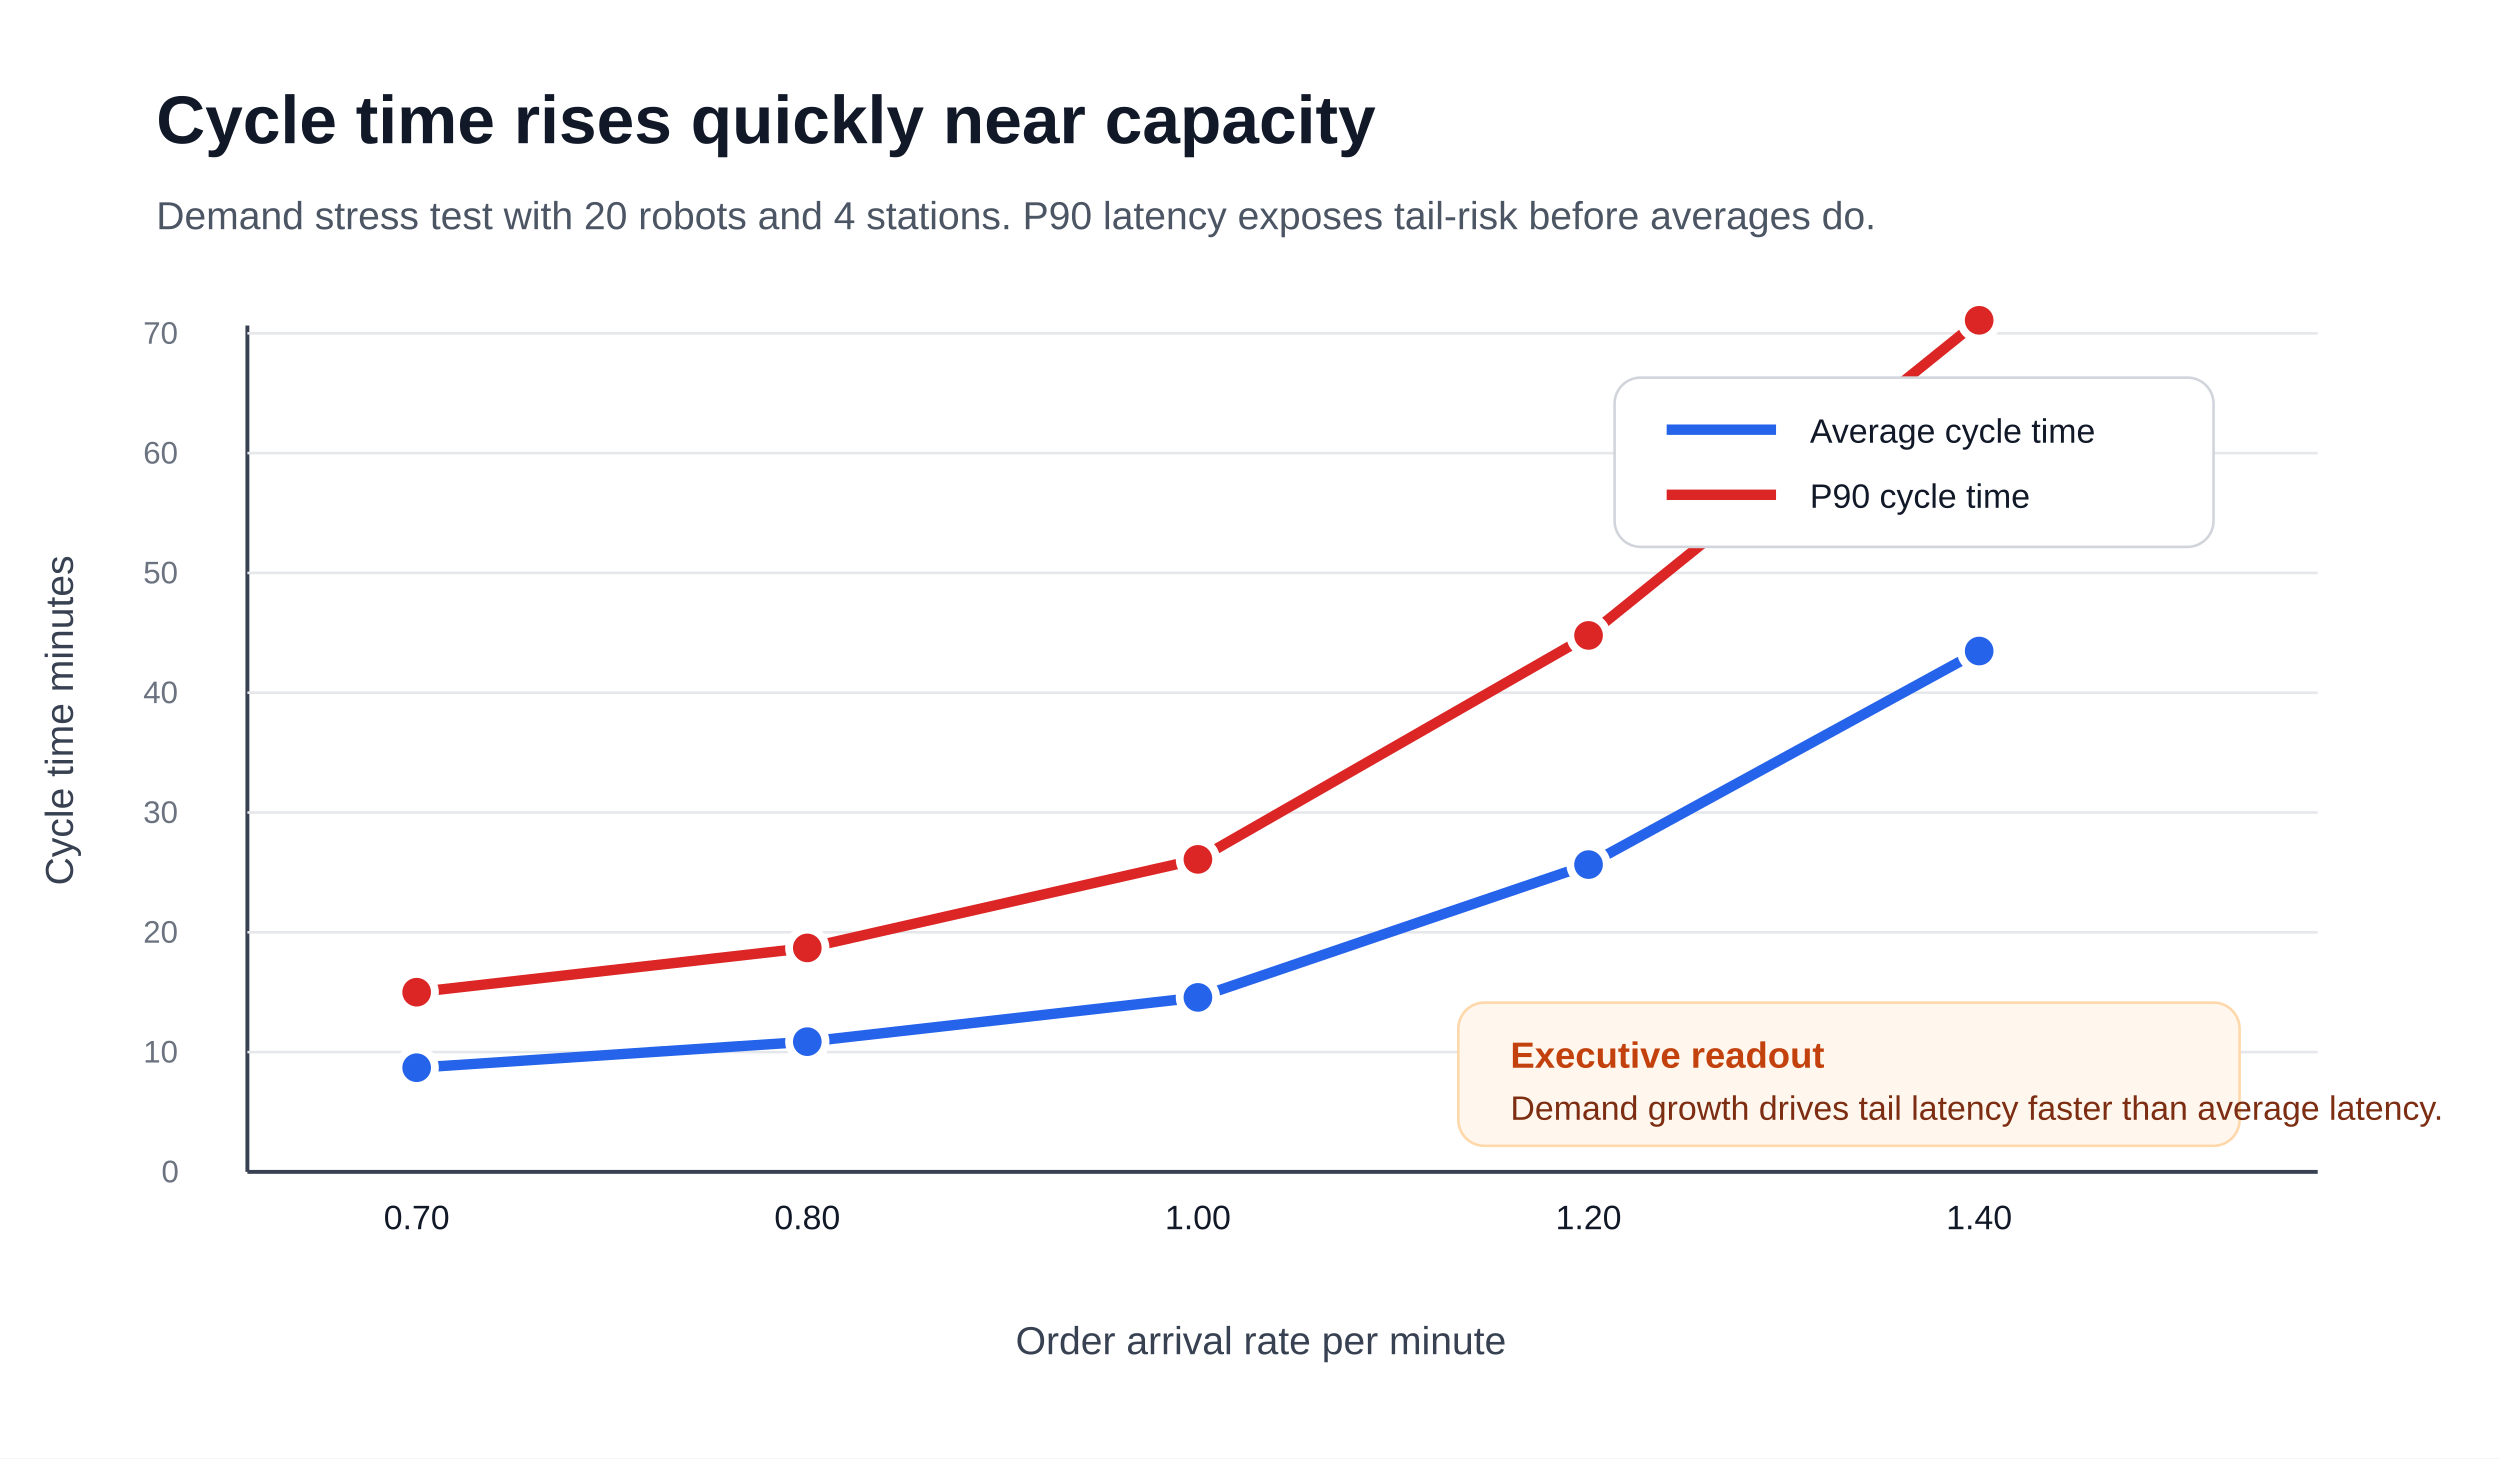
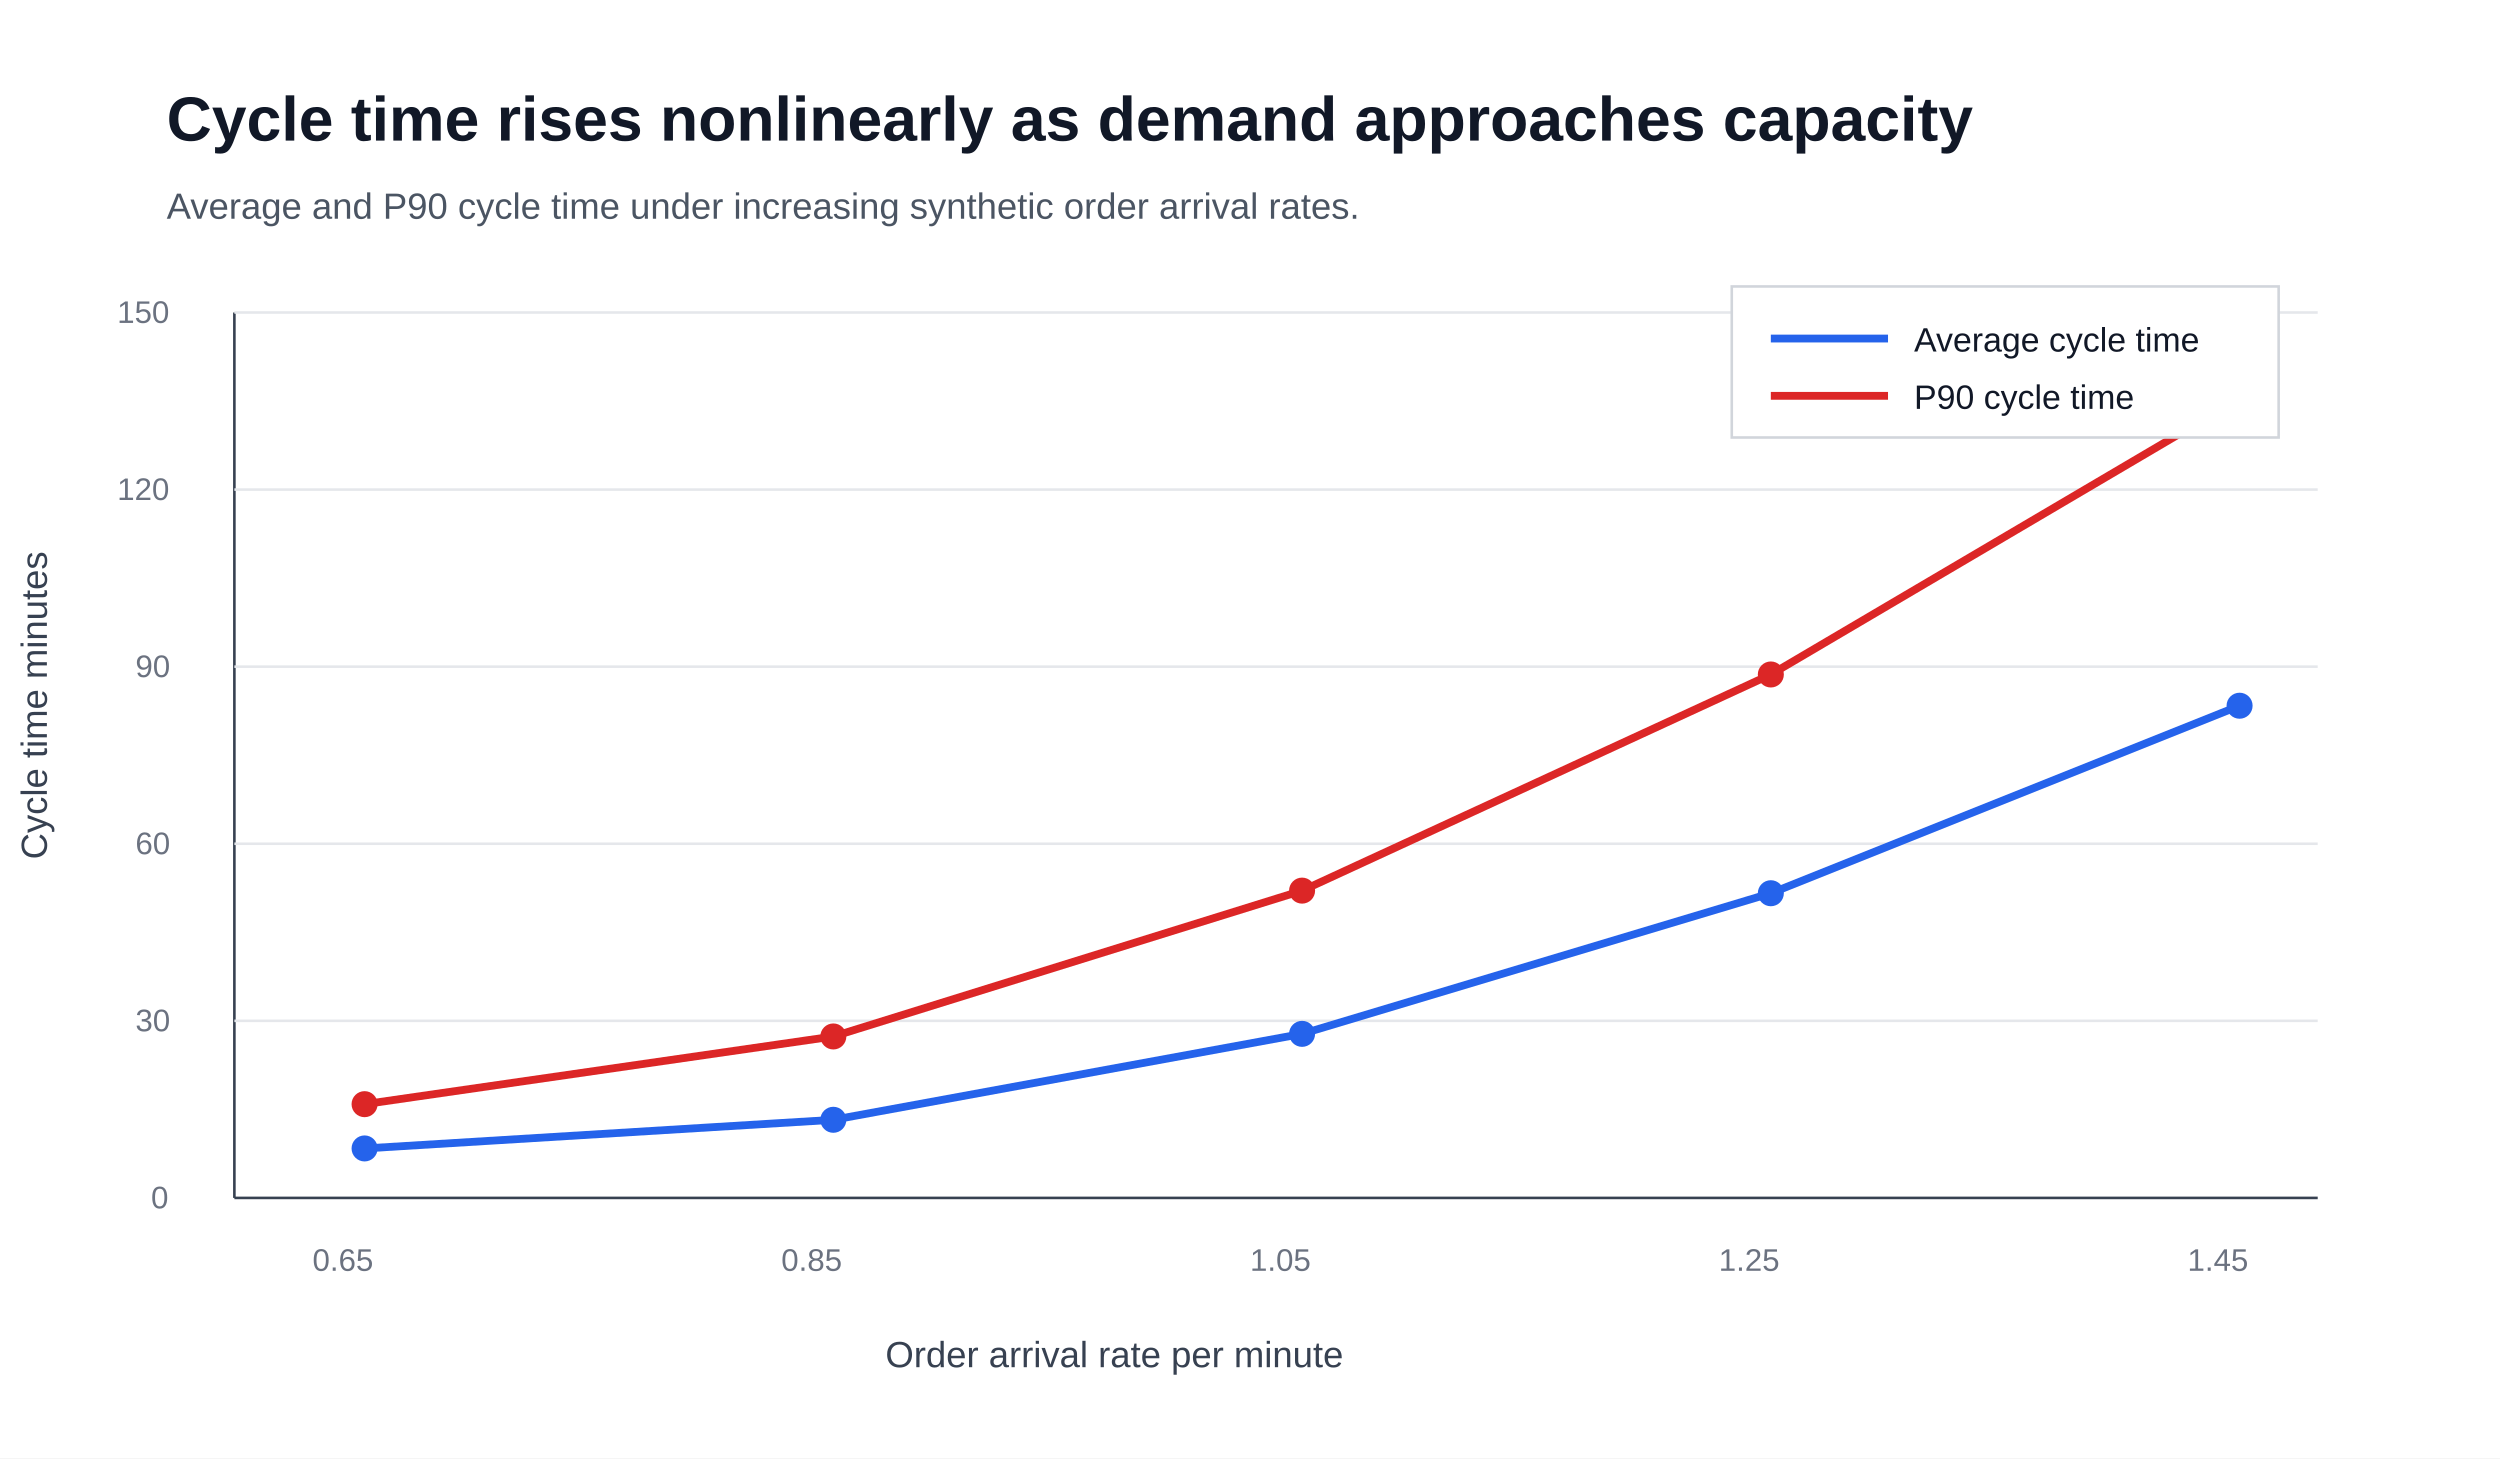
<svg xmlns="http://www.w3.org/2000/svg" width="960" height="560" viewBox="0 0 960 560" role="img" aria-label="Cycle time by demand chart">
-   <rect width="960" height="560" fill="#ffffff" />
-   <text x="60" y="55" font-family="Arial" font-size="26" font-weight="700" fill="#111827">Cycle time rises quickly near capacity</text>
-   <text x="60" y="88" font-family="Arial" font-size="15" fill="#4b5563">Demand stress test with 20 robots and 4 stations. P90 latency exposes tail-risk before averages do.</text>
-   <line x1="95" y1="450" x2="890" y2="450" stroke="#374151" stroke-width="1.5" />
-   <line x1="95" y1="125" x2="95" y2="450" stroke="#374151" stroke-width="1.5" />
+   <rect width="960" height="560" fill="white" />
+   <text x="64" y="54" font-family="Arial" font-size="24" font-weight="700" fill="#111827">Cycle time rises nonlinearly as demand approaches capacity</text>
+   <text x="64" y="84" font-family="Arial" font-size="14" fill="#4b5563">Average and P90 cycle time under increasing synthetic order arrival rates.</text>
+   <line x1="90" y1="460" x2="890" y2="460" stroke="#374151" />
+   <line x1="90" y1="120" x2="90" y2="460" stroke="#374151" />
  <g font-family="Arial" font-size="12" fill="#6b7280">
-     <text x="62" y="454">0</text>
-     <text x="55" y="408">10</text>
-     <text x="55" y="362">20</text>
-     <text x="55" y="316">30</text>
-     <text x="55" y="270">40</text>
-     <text x="55" y="224">50</text>
-     <text x="55" y="178">60</text>
-     <text x="55" y="132">70</text>
-     <line x1="95" y1="404" x2="890" y2="404" stroke="#e5e7eb" />
-     <line x1="95" y1="358" x2="890" y2="358" stroke="#e5e7eb" />
-     <line x1="95" y1="312" x2="890" y2="312" stroke="#e5e7eb" />
-     <line x1="95" y1="266" x2="890" y2="266" stroke="#e5e7eb" />
-     <line x1="95" y1="220" x2="890" y2="220" stroke="#e5e7eb" />
-     <line x1="95" y1="174" x2="890" y2="174" stroke="#e5e7eb" />
-     <line x1="95" y1="128" x2="890" y2="128" stroke="#e5e7eb" />
+     <text x="58" y="464">0</text>
+     <text x="52" y="396">30</text>
+     <text x="52" y="328">60</text>
+     <text x="52" y="260">90</text>
+     <text x="45" y="192">120</text>
+     <text x="45" y="124">150</text>
+     <line x1="90" y1="392" x2="890" y2="392" stroke="#e5e7eb" />
+     <line x1="90" y1="324" x2="890" y2="324" stroke="#e5e7eb" />
+     <line x1="90" y1="256" x2="890" y2="256" stroke="#e5e7eb" />
+     <line x1="90" y1="188" x2="890" y2="188" stroke="#e5e7eb" />
+     <line x1="90" y1="120" x2="890" y2="120" stroke="#e5e7eb" />
+     <text x="120" y="488">0.65</text>
+     <text x="300" y="488">0.85</text>
+     <text x="480" y="488">1.05</text>
+     <text x="660" y="488">1.25</text>
+     <text x="840" y="488">1.45</text>
  </g>
-   <polyline points="160,410 310,400 460,383 610,332 760,250" fill="none" stroke="#2563eb" stroke-width="4" stroke-linecap="round" stroke-linejoin="round" />
-   <polyline points="160,381 310,364 460,330 610,244 760,123" fill="none" stroke="#dc2626" stroke-width="4" stroke-linecap="round" stroke-linejoin="round" />
-   <g fill="#2563eb" stroke="#ffffff" stroke-width="3">
-     <circle cx="160" cy="410" r="7" />
-     <circle cx="310" cy="400" r="7" />
-     <circle cx="460" cy="383" r="7" />
-     <circle cx="610" cy="332" r="7" />
-     <circle cx="760" cy="250" r="7" />
+   <polyline fill="none" stroke="#2563eb" stroke-width="3" points="140,441 320,430 500,397 680,343 860,271" />
+   <polyline fill="none" stroke="#dc2626" stroke-width="3" points="140,424 320,398 500,342 680,259 860,153" />
+   <g fill="#2563eb">
+     <circle cx="140" cy="441" r="5" />
+     <circle cx="320" cy="430" r="5" />
+     <circle cx="500" cy="397" r="5" />
+     <circle cx="680" cy="343" r="5" />
+     <circle cx="860" cy="271" r="5" />
  </g>
-   <g fill="#dc2626" stroke="#ffffff" stroke-width="3">
-     <circle cx="160" cy="381" r="7" />
-     <circle cx="310" cy="364" r="7" />
-     <circle cx="460" cy="330" r="7" />
-     <circle cx="610" cy="244" r="7" />
-     <circle cx="760" cy="123" r="7" />
+   <g fill="#dc2626">
+     <circle cx="140" cy="424" r="5" />
+     <circle cx="320" cy="398" r="5" />
+     <circle cx="500" cy="342" r="5" />
+     <circle cx="680" cy="259" r="5" />
+     <circle cx="860" cy="153" r="5" />
  </g>
-   <g font-family="Arial" font-size="13" fill="#111827" text-anchor="middle">
-     <text x="160" y="472">0.70</text>
-     <text x="310" y="472">0.80</text>
-     <text x="460" y="472">1.00</text>
-     <text x="610" y="472">1.20</text>
-     <text x="760" y="472">1.40</text>
-   </g>
-   <text x="390" y="520" font-family="Arial" font-size="15" fill="#374151">Order arrival rate per minute</text>
-   <text x="-340" y="28" transform="rotate(-90)" font-family="Arial" font-size="15" fill="#374151">Cycle time minutes</text>
-   <rect x="620" y="145" width="230" height="65" rx="10" fill="#ffffff" stroke="#d1d5db" />
-   <line x1="640" y1="165" x2="682" y2="165" stroke="#2563eb" stroke-width="4" />
-   <text x="695" y="170" font-family="Arial" font-size="13" fill="#111827">Average cycle time</text>
-   <line x1="640" y1="190" x2="682" y2="190" stroke="#dc2626" stroke-width="4" />
-   <text x="695" y="195" font-family="Arial" font-size="13" fill="#111827">P90 cycle time</text>
-   <rect x="560" y="385" width="300" height="55" rx="10" fill="#fff7ed" stroke="#fed7aa" />
-   <text x="580" y="410" font-family="Arial" font-size="14" font-weight="700" fill="#c2410c">Executive readout</text>
-   <text x="580" y="430" font-family="Arial" font-size="13" fill="#7c2d12">Demand growth drives tail latency faster than average latency.</text>
+   <rect x="665" y="110" width="210" height="58" fill="white" stroke="#d1d5db" />
+   <line x1="680" y1="130" x2="725" y2="130" stroke="#2563eb" stroke-width="3" />
+   <text x="735" y="135" font-family="Arial" font-size="13" fill="#111827">Average cycle time</text>
+   <line x1="680" y1="152" x2="725" y2="152" stroke="#dc2626" stroke-width="3" />
+   <text x="735" y="157" font-family="Arial" font-size="13" fill="#111827">P90 cycle time</text>
+   <text x="340" y="525" font-family="Arial" font-size="14" fill="#374151">Order arrival rate per minute</text>
+   <text x="18" y="330" transform="rotate(-90 18 330)" font-family="Arial" font-size="14" fill="#374151">Cycle time minutes</text>
</svg>
